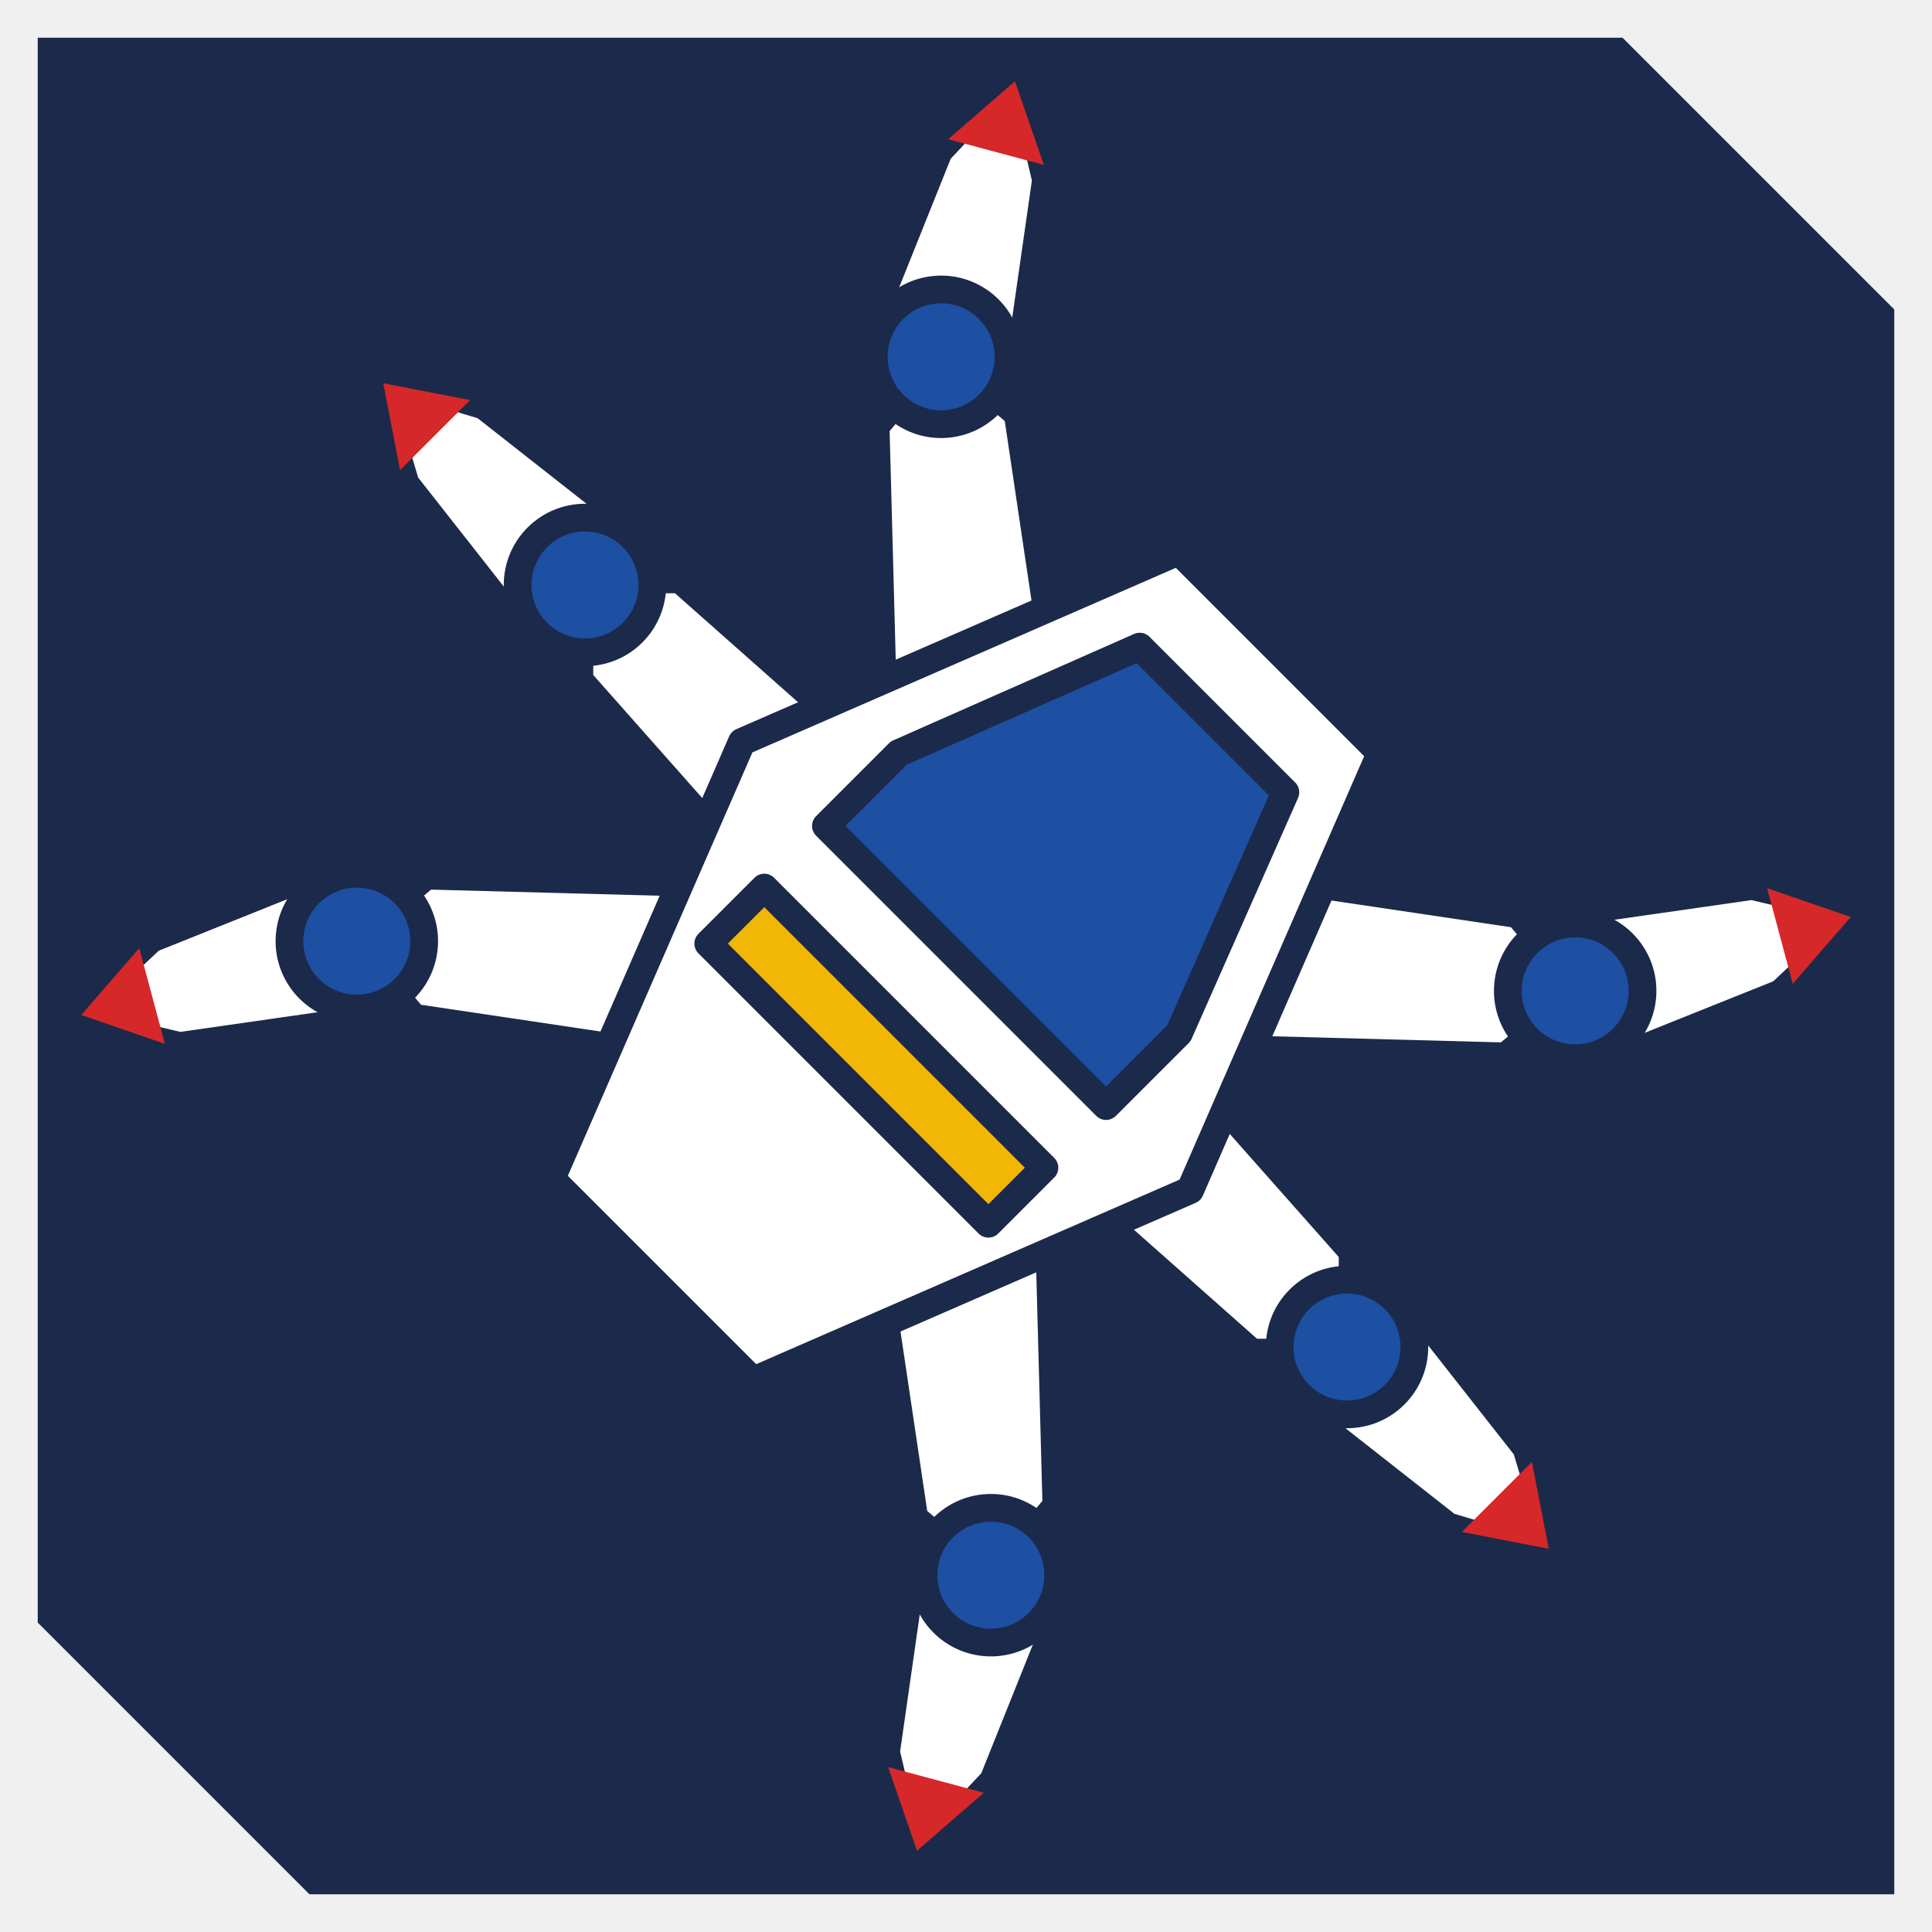
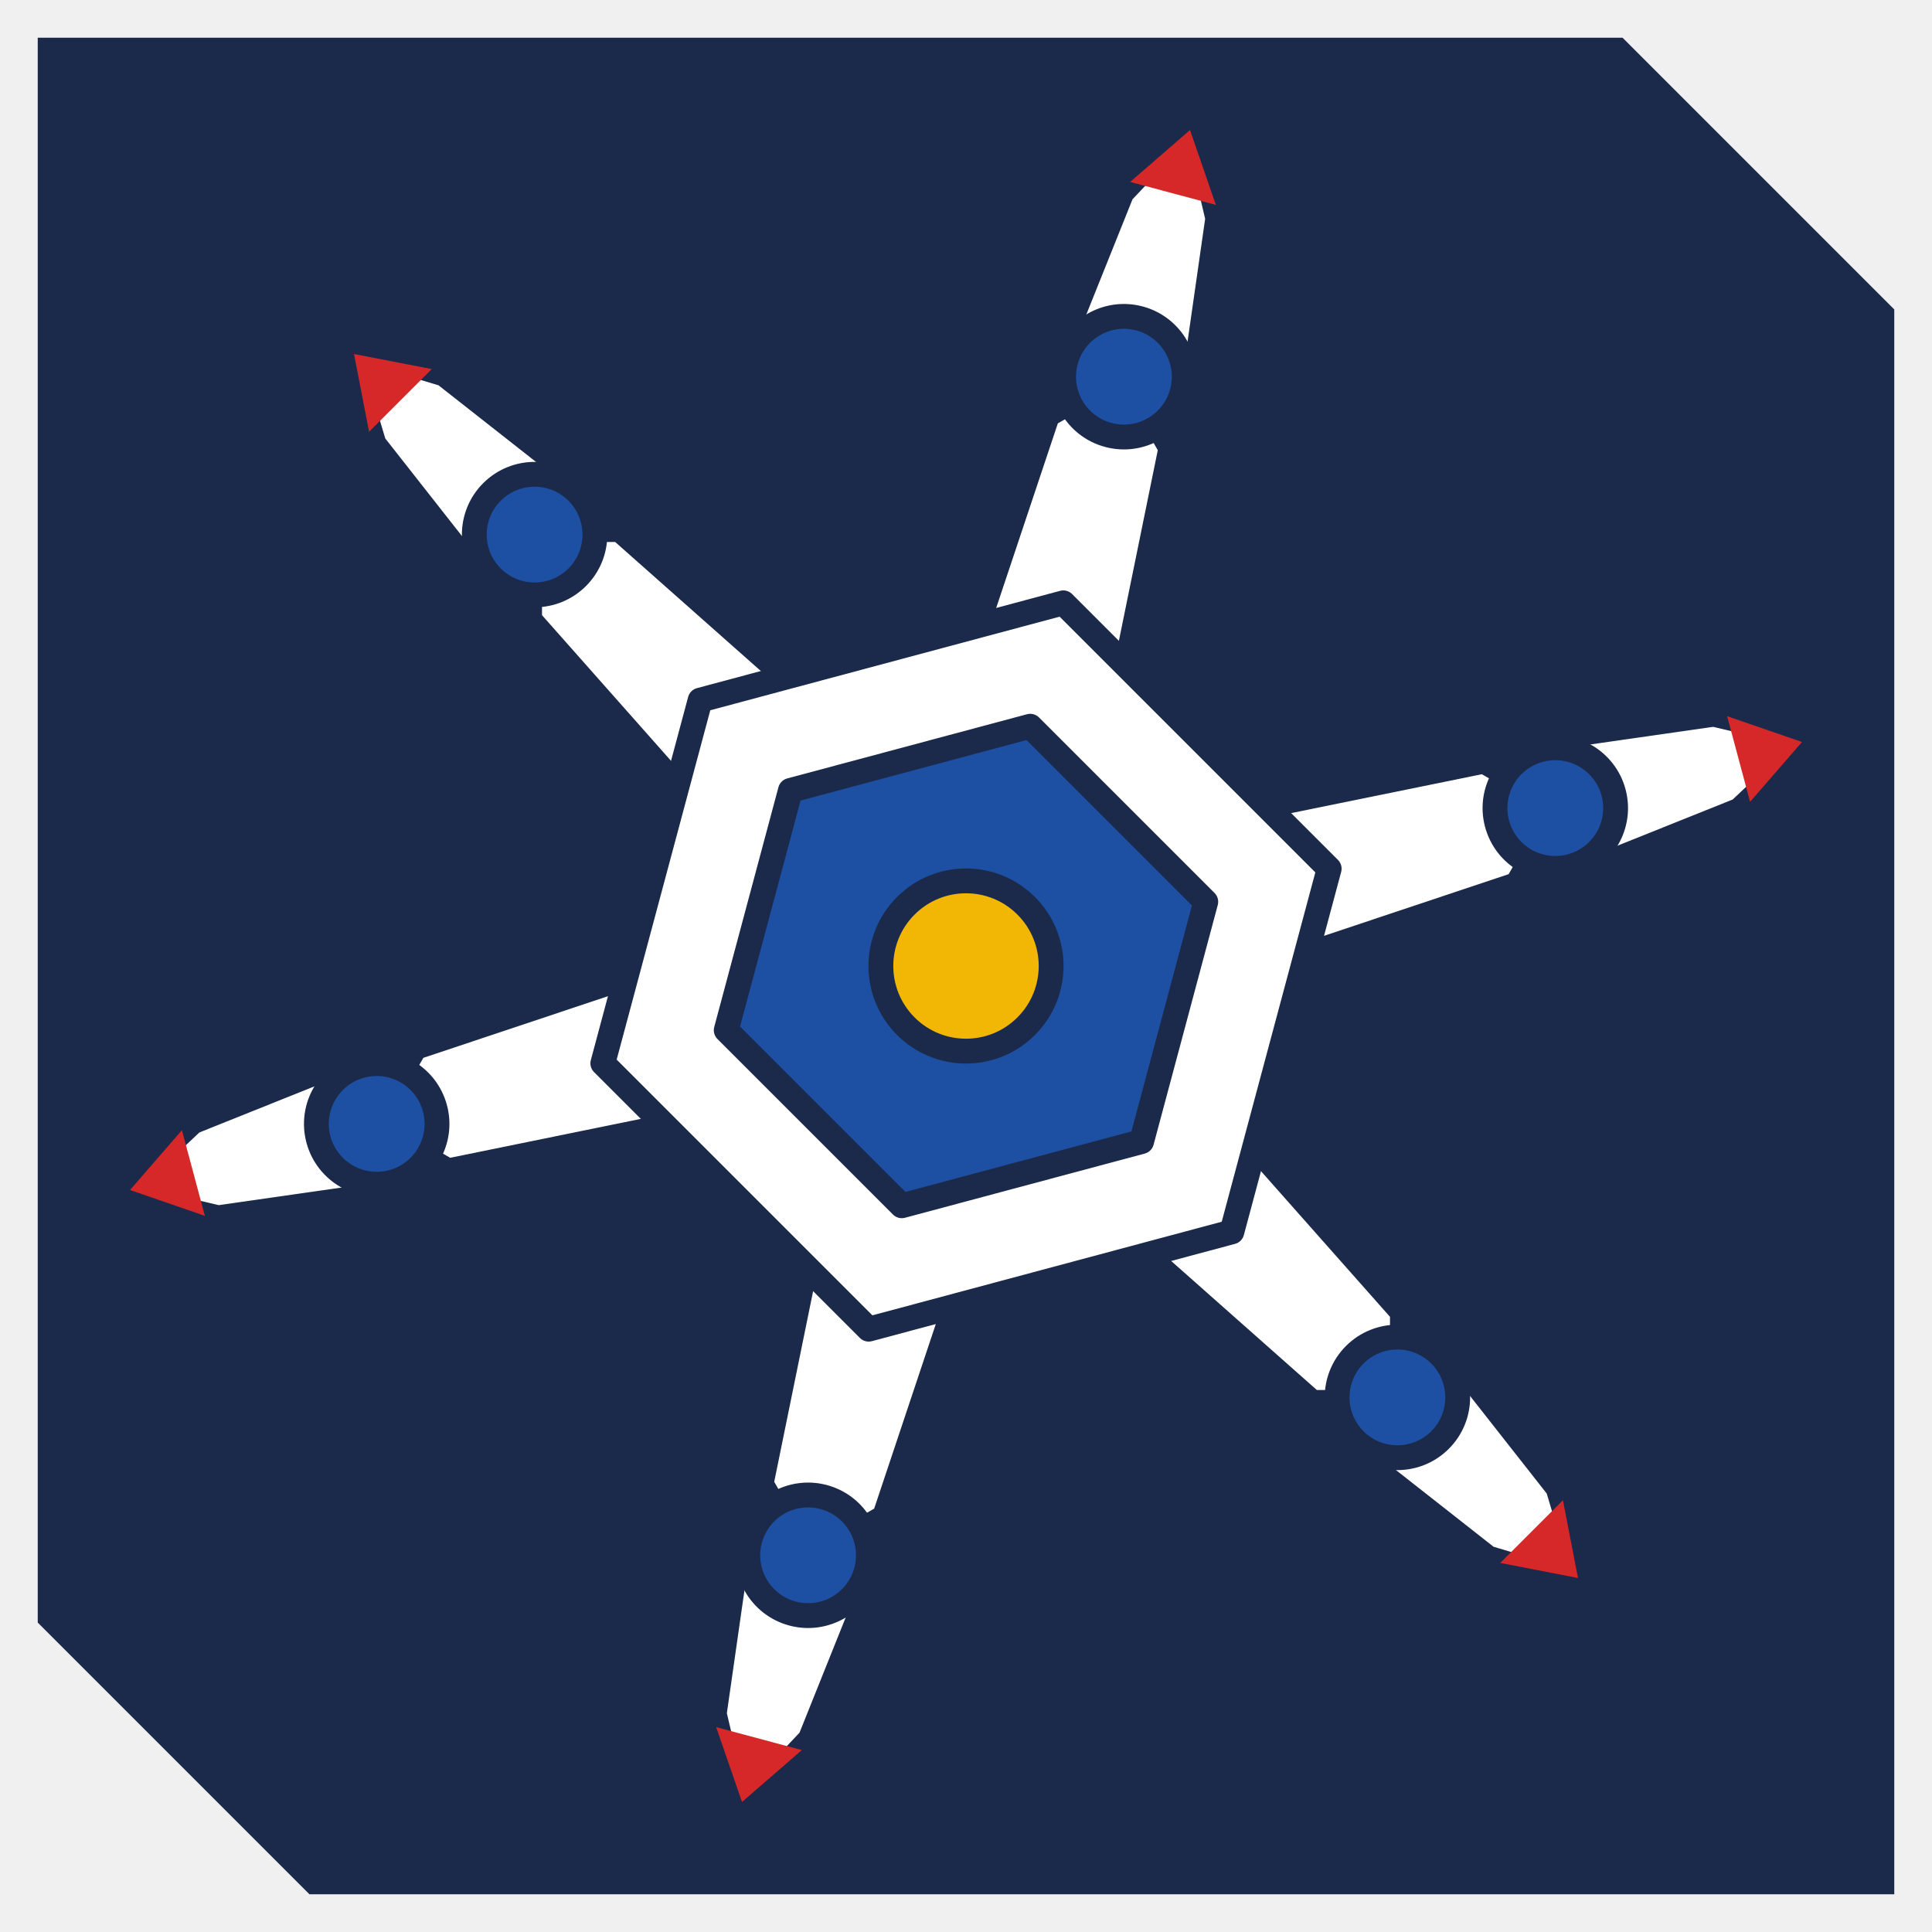
<svg xmlns="http://www.w3.org/2000/svg" xmlns:xlink="http://www.w3.org/1999/xlink" viewBox="0 0 512 512" width="512" height="512">
  <defs>
    <style>
      .ink{stroke:#1b2a4a;stroke-width:7;stroke-linejoin:round}
      .armor{fill:#ffffff}
      .blue{fill:#1d4fa3}
      .red{fill:#d62828}
      .yellow{fill:#f2b705}
    </style>
    <g id="femur">
      <path class="armor ink" d="M-10,-22 L56,-18 L74,0 L56,18 L-10,22 Z" />
    </g>
    <g id="tibia">
      <path class="armor ink" d="M0,-20 L50,-14 L76,0 L50,14 L0,20 Z" />
      <path class="red" d="M53.5,-12.5 L72,0 L53.5,12.5 Z" />
    </g>
    <g id="knee">
      <circle class="blue ink" r="17" />
    </g>
  </defs>
  <path d="M10,10 H430 L502,82 V502 H82 L10,430 Z" fill="#1b2a4a" />
-   <g id="robot" transform="translate(256,256) rotate(45) scale(1.05) translate(-256,-262)">
-     <g id="legs-right">
-       <g transform="translate(314,204) rotate(-40)">
-         <use xlink:href="#femur" />
-         <g transform="translate(72,0) rotate(-20)">
-           <use xlink:href="#tibia" />
-         </g>
-         <use xlink:href="#knee" x="72" />
-       </g>
-       <g transform="translate(320,262)">
+   <g id="robot" transform="translate(256,256) rotate(45) scale(0.94)">
+     <g id="legs">
+       <g transform="rotate(0) translate(100,0)">
        <use xlink:href="#femur" />
        <g transform="translate(72,0)">
          <use xlink:href="#tibia" />
        </g>
        <use xlink:href="#knee" x="72" />
      </g>
-       <g transform="translate(314,320) rotate(40)">
+       <g transform="rotate(60) translate(100,0)">
        <use xlink:href="#femur" />
-         <g transform="translate(72,0) rotate(20)">
+         <g transform="translate(72,0)">
+           <use xlink:href="#tibia" />
+         </g>
+         <use xlink:href="#knee" x="72" />
+       </g>
+       <g transform="rotate(120) translate(100,0)">
+         <use xlink:href="#femur" />
+         <g transform="translate(72,0)">
+           <use xlink:href="#tibia" />
+         </g>
+         <use xlink:href="#knee" x="72" />
+       </g>
+       <g transform="rotate(180) translate(100,0)">
+         <use xlink:href="#femur" />
+         <g transform="translate(72,0)">
+           <use xlink:href="#tibia" />
+         </g>
+         <use xlink:href="#knee" x="72" />
+       </g>
+       <g transform="rotate(240) translate(100,0)">
+         <use xlink:href="#femur" />
+         <g transform="translate(72,0)">
+           <use xlink:href="#tibia" />
+         </g>
+         <use xlink:href="#knee" x="72" />
+       </g>
+       <g transform="rotate(300) translate(100,0)">
+         <use xlink:href="#femur" />
+         <g transform="translate(72,0)">
          <use xlink:href="#tibia" />
        </g>
        <use xlink:href="#knee" x="72" />
      </g>
    </g>
-     <use xlink:href="#legs-right" transform="translate(512,0) scale(-1,1)" />
-     <path class="armor ink" d="M220,150 H292 L336,262 L292,374 H220 L176,262 Z" />
-     <path class="blue ink" d="M230,174 H282 L306,236 V262 H206 V236 Z" />
-     <rect class="yellow ink" x="206" y="284" width="100" height="20" />
+     <polygon class="armor ink" points="106.0,0.0 53.0,91.8 -53.0,91.8 -106.0,0.0 -53.0,-91.8 53.0,-91.8" />
+     <polygon class="blue ink" points="70.0,0.0 35.0,60.6 -35.0,60.6 -70.0,0.0 -35.0,-60.6 35.0,-60.6" />
+     <circle class="yellow ink" r="24" />
  </g>
</svg>
